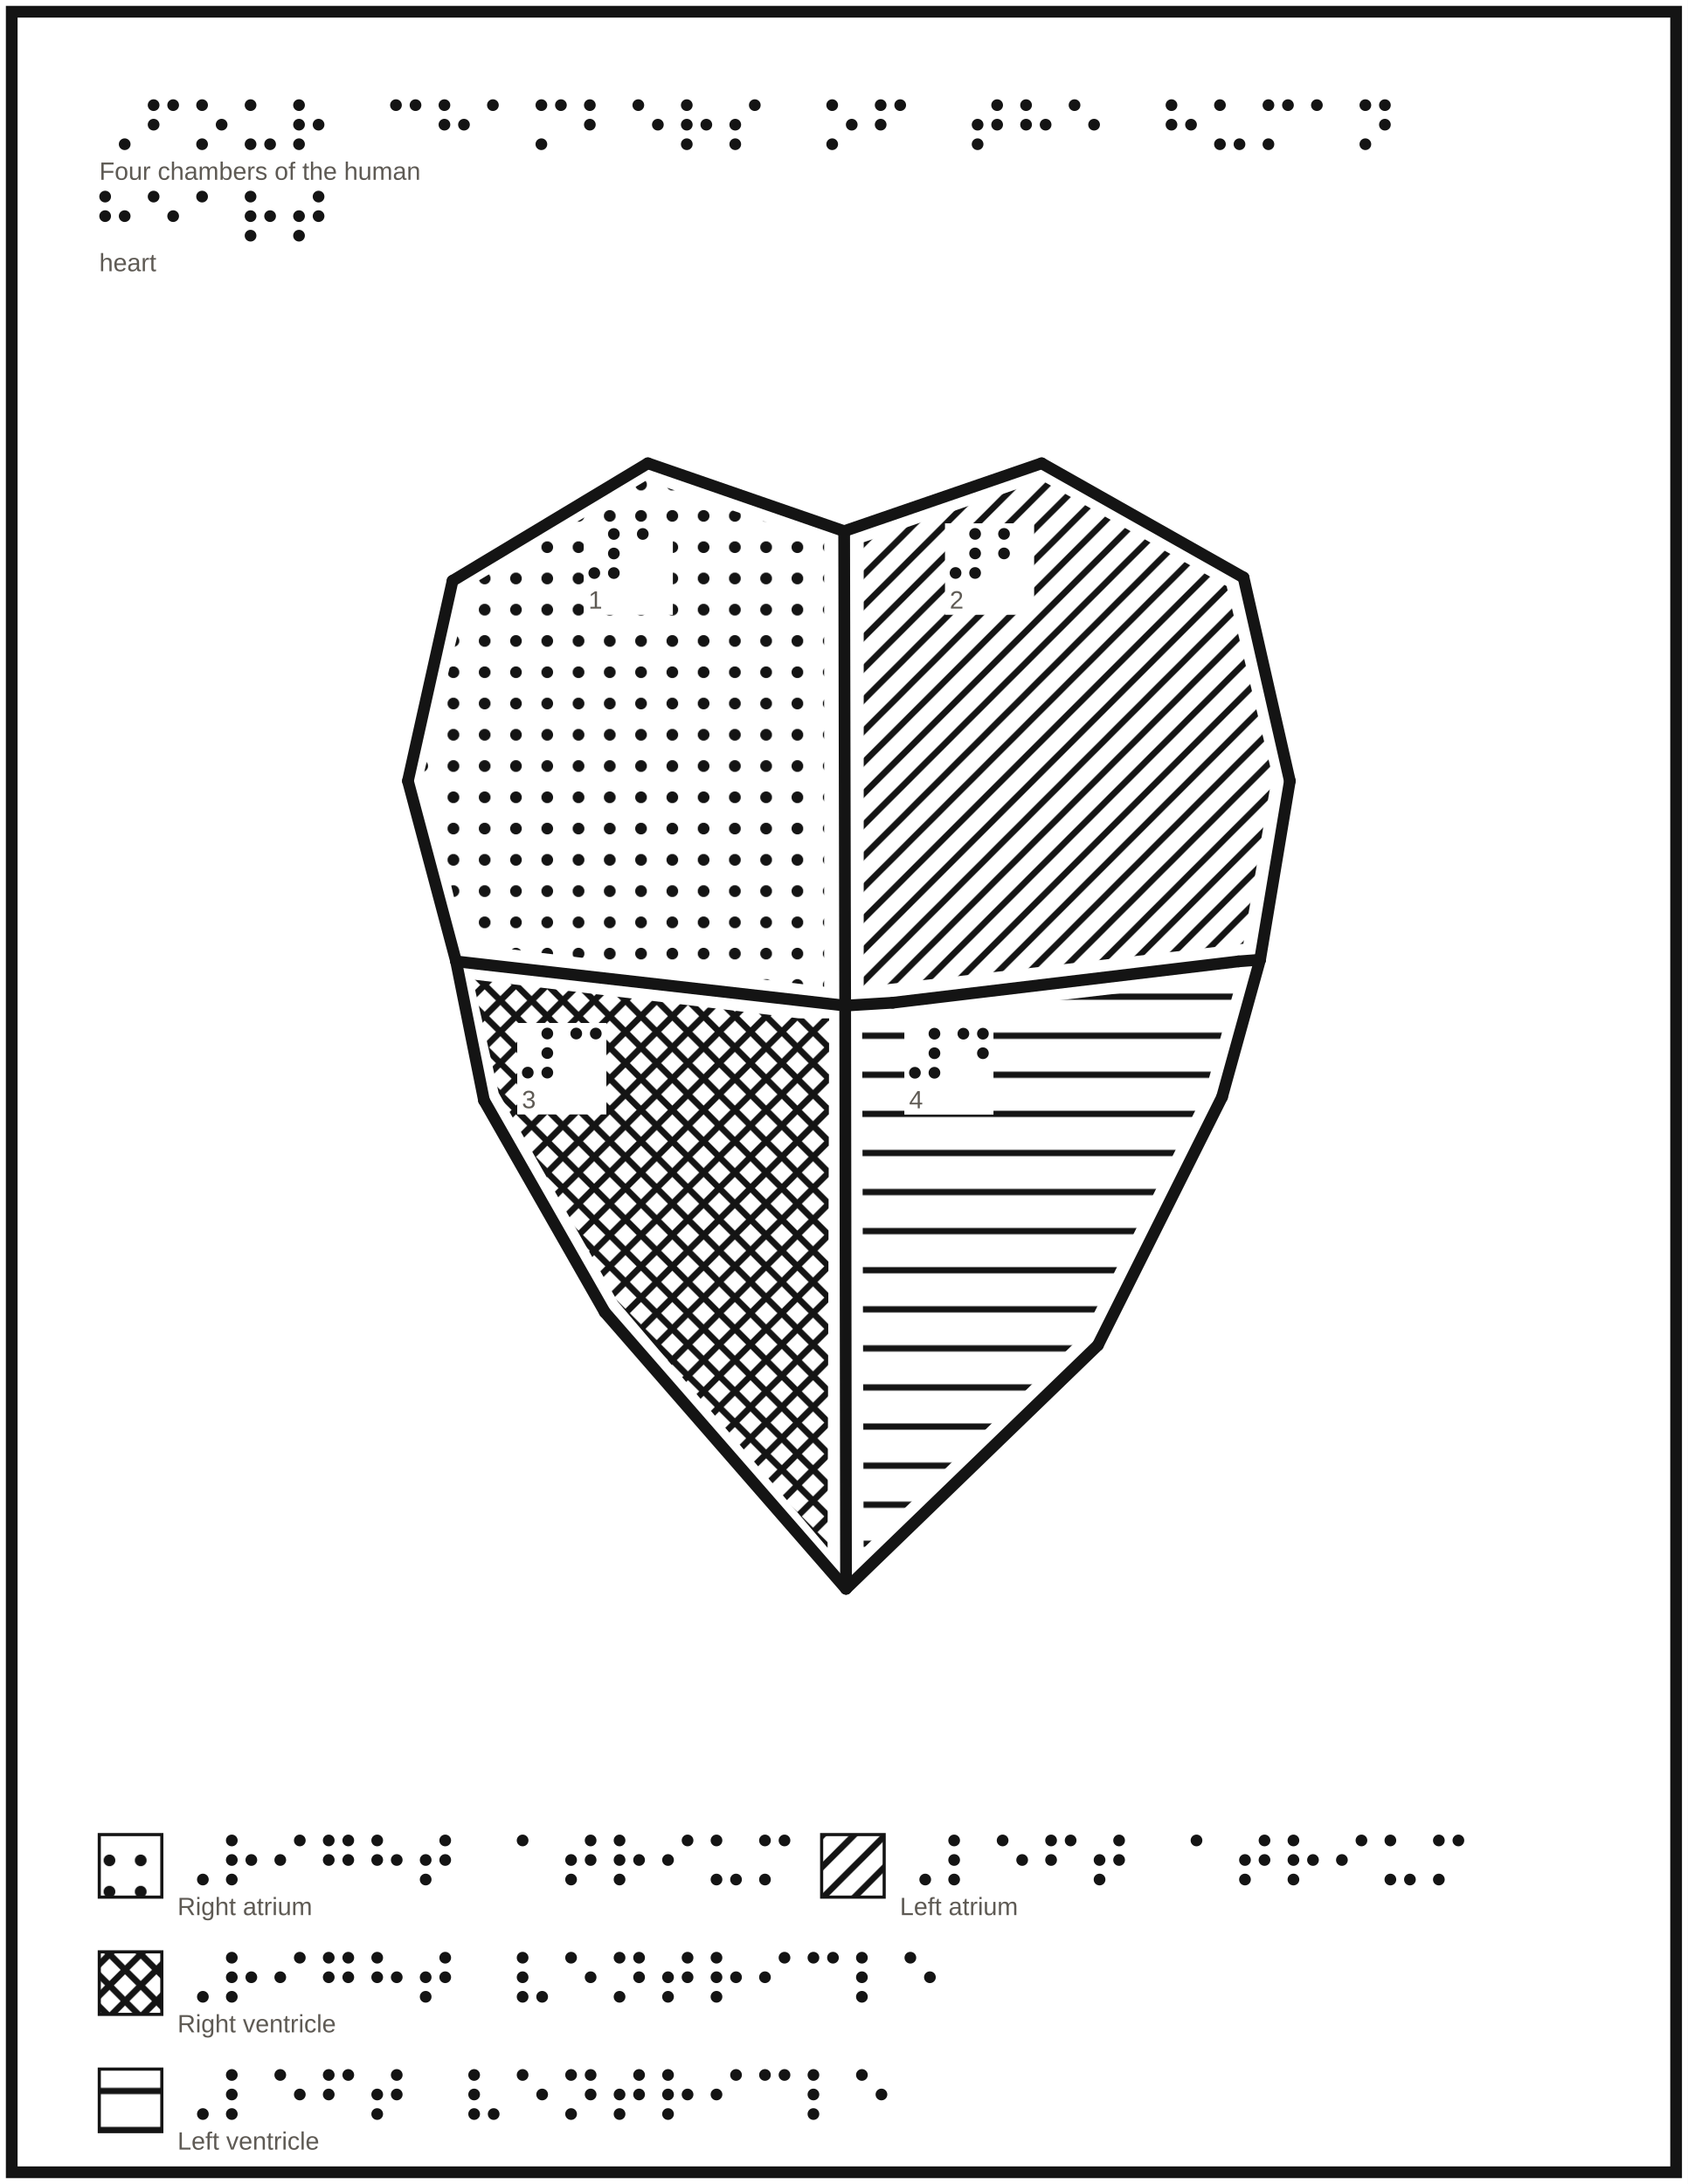
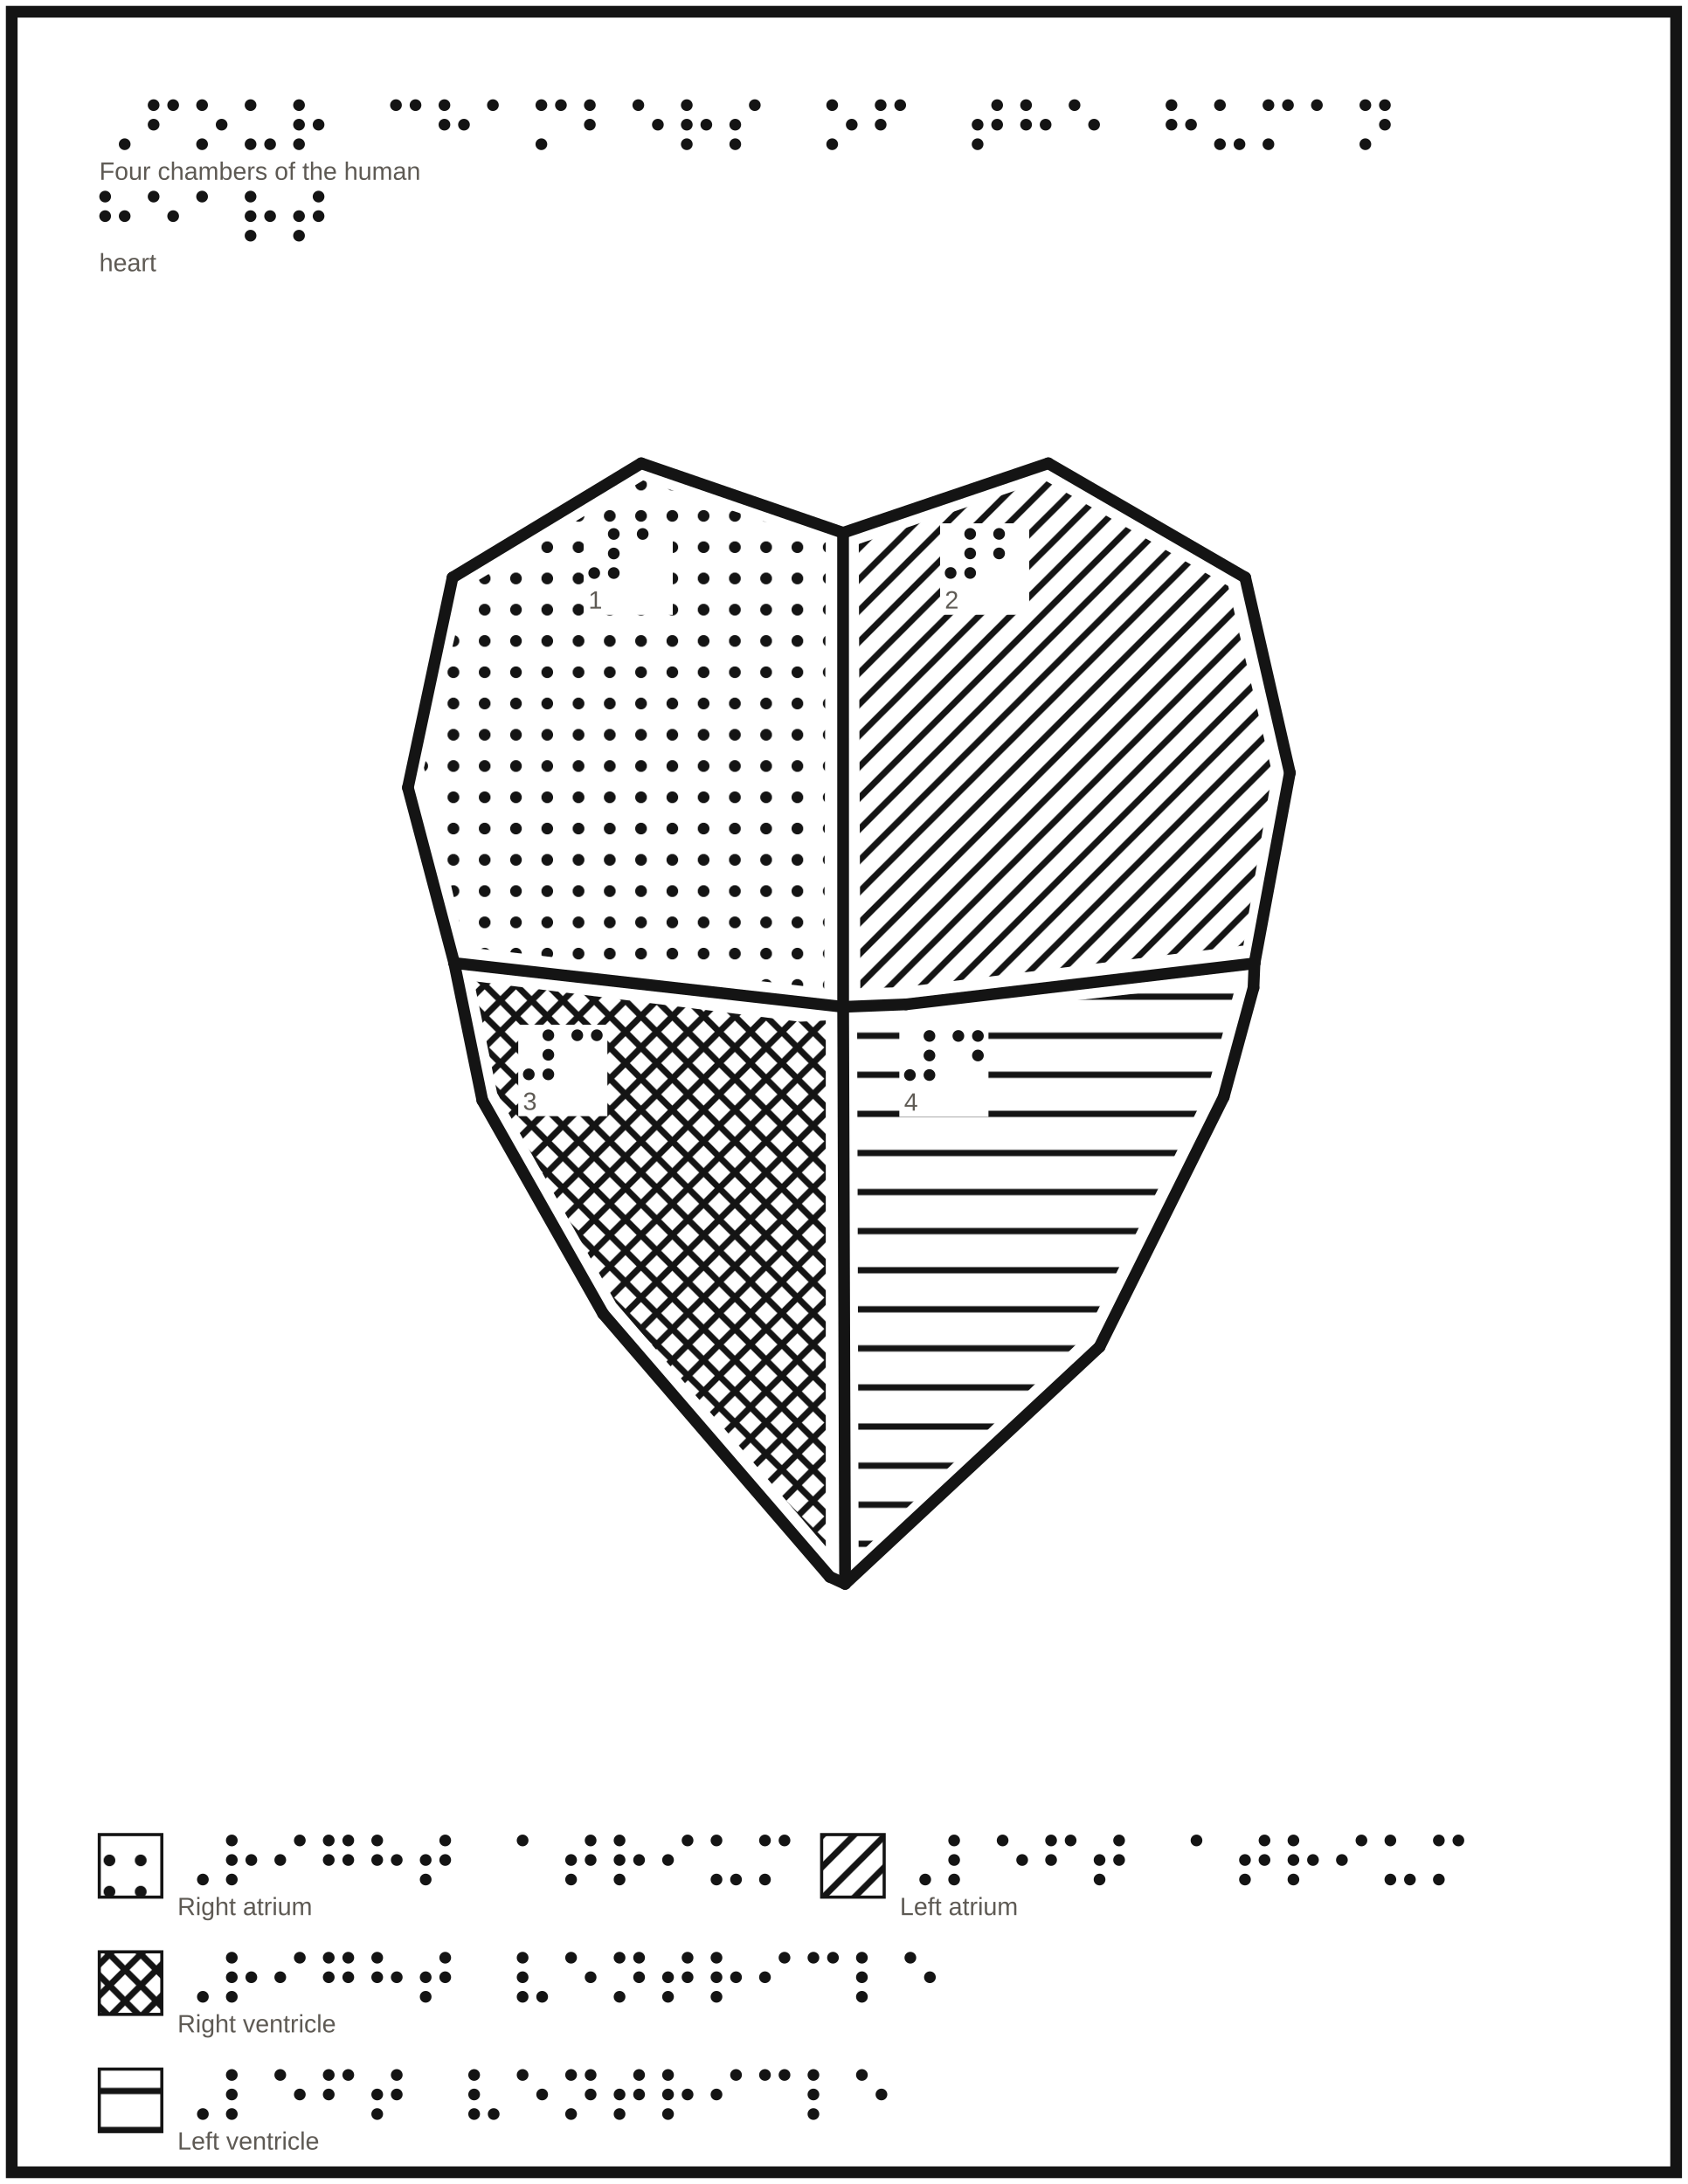
<svg xmlns="http://www.w3.org/2000/svg" aria-label="Tactile graphic: Four chambers of the human heart" baseProfile="full" height="279.4mm" role="img" version="1.1" viewBox="0 0 215.9 279.4" width="215.9mm">
  <defs>
    <pattern height="4" id="dots" patternUnits="userSpaceOnUse" width="4">
      <circle cx="2" cy="2" fill="#141414" r="0.75" />
    </pattern>
    <pattern height="4" id="diagonal" patternUnits="userSpaceOnUse" width="4">
      <line stroke="#141414" stroke-width="0.8" x1="0" x2="4" y1="4" y2="0" />
      <line stroke="#141414" stroke-width="0.8" x1="-1" x2="1" y1="1" y2="-1" />
      <line stroke="#141414" stroke-width="0.8" x1="3" x2="5" y1="5" y2="3" />
    </pattern>
    <pattern height="4" id="crosshatch" patternUnits="userSpaceOnUse" width="4">
      <line stroke="#141414" stroke-width="0.8" x1="0" x2="4" y1="4" y2="0" />
      <line stroke="#141414" stroke-width="0.8" x1="-1" x2="1" y1="1" y2="-1" />
      <line stroke="#141414" stroke-width="0.8" x1="3" x2="5" y1="5" y2="3" />
      <line stroke="#141414" stroke-width="0.8" x1="0" x2="4" y1="0" y2="4" />
      <line stroke="#141414" stroke-width="0.8" x1="-1" x2="1" y1="3" y2="5" />
      <line stroke="#141414" stroke-width="0.8" x1="3" x2="5" y1="-1" y2="1" />
    </pattern>
    <pattern height="5" id="horizontal" patternUnits="userSpaceOnUse" width="5">
      <line stroke="#141414" stroke-width="0.8" x1="0" x2="5" y1="2.5" y2="2.5" />
    </pattern>
  </defs>
  <rect fill="#ffffff" height="279.4" width="215.9" x="0" y="0" />
  <rect fill="none" height="276.4" stroke="#141414" stroke-width="1.5" width="212.9" x="1.5" y="1.5" />
-   <polygon fill="url(#dots)" points="60.06,74.96 54.24,98.86 59.51,120.74 105.42,126.24 105.42,69.37 82.66,61.47 60.06,74.96" stroke="none" />
+   <polygon fill="url(#dots)" points="82.26,61.46 59.65,75.16 54.23,98.22 59.52,121.16 105.43,126.46 105.63,69.38 82.26,61.46" stroke="none" />
  <g id="r1">
-     <polygon fill="none" points="58.31,73.67 52.18,98.86 57.89,122.56 107.42,128.49 107.42,67.95 82.44,59.27" stroke="none" />
-   </g>
-   <polygon fill="url(#diagonal)" points="156.9,74.98 133.26,61.46 110.48,69.37 110.48,126.25 159.04,120.74 162.74,99.14 156.9,74.98" stroke="none" />
+     <polygon fill="none" points="82.02,59.27 57.89,73.88 52.18,98.22 57.89,122.99 107.42,128.7 107.63,67.95" stroke="none" />
+   </g>
+   <polygon fill="url(#diagonal)" points="157.11,74.97 133.67,61.46 109.85,69.59 110.05,126.43 115.53,126.28 159.04,120.97 162.74,98.93 157.11,74.97" stroke="none" />
  <g id="r2">
-     <polygon fill="none" points="158.64,73.67 133.46,59.27 108.48,67.95 108.48,128.49 160.76,122.56 164.78,99.07" stroke="none" />
-   </g>
-   <polygon fill="url(#crosshatch)" points="106.06,130.28 102.34,130.28 102.1,130.27 60.47,125.31 63.79,139.82 79.0,166.5 105.86,198.01 106.06,130.28" stroke="none" />
+     <polygon fill="none" points="158.86,73.67 133.88,59.27 107.84,68.16 108.06,128.49 115.68,128.28 160.76,122.77 164.78,98.86" stroke="none" />
+   </g>
+   <polygon fill="url(#crosshatch)" points="60.63,125.53 63.59,139.84 78.79,166.7 105.63,197.84 105.63,130.55 102.43,130.7 102.26,130.7 102.09,130.68 60.63,125.53" stroke="none" />
  <g id="r3">
-     <polygon fill="none" points="108.06,67.95 107.84,128.28 102.34,128.28 57.89,122.99 61.91,140.55 77.36,167.65 107.84,203.42 108.06,129.12 114.19,128.28 108.06,128.28" stroke="none" />
-   </g>
-   <polygon fill="url(#horizontal)" points="158.23,125.32 110.28,130.9 110.47,198.06 138.59,170.68 154.23,139.4 158.23,125.32" stroke="none" />
+     <polygon fill="none" points="58.1,123.2 61.7,140.55 77.15,167.86 106.15,201.51 107.63,202.15 107.63,129.12 107.0,128.49 102.34,128.7" stroke="none" />
+   </g>
+   <polygon fill="url(#horizontal)" points="109.83,198.86 138.8,170.89 154.44,139.42 158.11,125.97 158.08,125.63 115.91,130.48 115.73,130.49 109.64,130.65 109.83,198.86" stroke="none" />
  <g id="r4">
-     <polygon fill="none" points="160.97,122.99 108.27,129.12 108.48,202.78 140.23,171.88 156.1,140.13" stroke="none" />
+     <polygon fill="none" points="159.91,123.41 115.68,128.49 107.63,128.7 107.84,202.57 109.96,201.51 140.44,172.09 156.32,140.13 160.13,126.16" stroke="none" />
  </g>
  <g fill="none" id="boundaries" stroke="#141414" stroke-linecap="round" stroke-linejoin="round" stroke-width="1.5">
-     <line x1="108.22" x2="108.11" y1="203.25" y2="128.65" />
-     <line x1="108.11" x2="114.19" y1="128.65" y2="128.28" />
-     <line x1="108.22" x2="77.36" y1="203.25" y2="167.86" />
-     <line x1="77.36" x2="61.91" y1="167.86" y2="140.77" />
-     <line x1="61.91" x2="58.34" y1="140.77" y2="122.99" />
-     <line x1="108.22" x2="140.44" y1="203.25" y2="172.09" />
-     <line x1="140.44" x2="156.32" y1="172.09" y2="140.34" />
-     <line x1="156.32" x2="161.18" y1="140.34" y2="122.78" />
-     <line x1="161.18" x2="158.43" y1="122.78" y2="122.99" />
-     <line x1="108.11" x2="107.98" y1="128.65" y2="67.95" />
-     <line x1="107.98" x2="82.87" y1="67.95" y2="59.27" />
-     <line x1="82.87" x2="57.89" y1="59.27" y2="74.3" />
-     <line x1="57.89" x2="52.18" y1="74.3" y2="99.91" />
-     <line x1="52.18" x2="58.34" y1="99.91" y2="122.99" />
-     <line x1="108.11" x2="58.34" y1="128.65" y2="122.99" />
-     <line x1="107.98" x2="133.24" y1="67.95" y2="59.27" />
-     <line x1="133.24" x2="159.07" y1="59.27" y2="73.88" />
-     <line x1="159.07" x2="164.99" y1="73.88" y2="99.91" />
-     <line x1="164.99" x2="161.18" y1="99.91" y2="122.78" />
-     <line x1="158.43" x2="114.19" y1="122.99" y2="128.28" />
+     <line x1="108.1" x2="107.85" y1="202.62" y2="128.81" />
+     <line x1="108.1" x2="106.15" y1="202.62" y2="201.73" />
+     <line x1="106.15" x2="77.15" y1="201.73" y2="168.07" />
+     <line x1="77.15" x2="61.7" y1="168.07" y2="140.77" />
+     <line x1="61.7" x2="58.1" y1="140.77" y2="123.2" />
+     <line x1="108.1" x2="140.65" y1="202.62" y2="172.3" />
+     <line x1="140.65" x2="156.53" y1="172.3" y2="140.34" />
+     <line x1="156.53" x2="160.34" y1="140.34" y2="126.37" />
+     <line x1="160.34" x2="160.47" y1="126.37" y2="123.24" />
+     <line x1="58.1" x2="52.18" y1="123.2" y2="100.76" />
+     <line x1="52.18" x2="57.89" y1="100.76" y2="73.88" />
+     <line x1="57.89" x2="82.02" y1="73.88" y2="59.27" />
+     <line x1="82.02" x2="107.84" y1="59.27" y2="68.16" />
+     <line x1="58.1" x2="107.85" y1="123.2" y2="128.81" />
+     <line x1="160.47" x2="164.99" y1="123.24" y2="98.86" />
+     <line x1="164.99" x2="159.28" y1="98.86" y2="73.88" />
+     <line x1="159.28" x2="134.09" y1="73.88" y2="59.27" />
+     <line x1="134.09" x2="107.84" y1="59.27" y2="68.16" />
+     <line x1="160.47" x2="115.89" y1="123.24" y2="128.49" />
+     <line x1="115.89" x2="107.85" y1="128.49" y2="128.81" />
+     <line x1="107.84" x2="107.85" y1="68.16" y2="128.81" />
  </g>
  <circle cx="15.95" cy="18.45" fill="#141414" r="0.75" />
  <circle cx="19.65" cy="13.45" fill="#141414" r="0.75" />
  <circle cx="19.65" cy="15.95" fill="#141414" r="0.75" />
  <circle cx="22.15" cy="13.45" fill="#141414" r="0.75" />
  <circle cx="25.85" cy="13.45" fill="#141414" r="0.75" />
  <circle cx="25.85" cy="18.45" fill="#141414" r="0.75" />
  <circle cx="28.35" cy="15.95" fill="#141414" r="0.75" />
  <circle cx="32.05" cy="13.45" fill="#141414" r="0.75" />
  <circle cx="32.05" cy="18.45" fill="#141414" r="0.75" />
  <circle cx="34.55" cy="18.45" fill="#141414" r="0.75" />
  <circle cx="38.25" cy="13.45" fill="#141414" r="0.75" />
  <circle cx="38.25" cy="15.95" fill="#141414" r="0.75" />
  <circle cx="38.25" cy="18.45" fill="#141414" r="0.75" />
  <circle cx="40.75" cy="15.95" fill="#141414" r="0.75" />
  <circle cx="50.65" cy="13.45" fill="#141414" r="0.75" />
  <circle cx="53.15" cy="13.45" fill="#141414" r="0.75" />
  <circle cx="56.85" cy="13.45" fill="#141414" r="0.75" />
  <circle cx="56.85" cy="15.95" fill="#141414" r="0.75" />
  <circle cx="59.35" cy="15.95" fill="#141414" r="0.75" />
  <circle cx="63.05" cy="13.45" fill="#141414" r="0.75" />
  <circle cx="69.25" cy="13.45" fill="#141414" r="0.75" />
  <circle cx="69.25" cy="18.45" fill="#141414" r="0.75" />
  <circle cx="71.75" cy="13.45" fill="#141414" r="0.75" />
  <circle cx="75.45" cy="13.45" fill="#141414" r="0.75" />
  <circle cx="75.45" cy="15.95" fill="#141414" r="0.75" />
  <circle cx="81.65" cy="13.45" fill="#141414" r="0.75" />
  <circle cx="84.15" cy="15.95" fill="#141414" r="0.75" />
  <circle cx="87.85" cy="13.45" fill="#141414" r="0.75" />
  <circle cx="87.85" cy="15.95" fill="#141414" r="0.75" />
  <circle cx="87.85" cy="18.45" fill="#141414" r="0.75" />
  <circle cx="90.35" cy="15.95" fill="#141414" r="0.75" />
  <circle cx="94.05" cy="15.95" fill="#141414" r="0.75" />
  <circle cx="94.05" cy="18.45" fill="#141414" r="0.75" />
  <circle cx="96.55" cy="13.45" fill="#141414" r="0.75" />
  <circle cx="106.45" cy="13.45" fill="#141414" r="0.75" />
  <circle cx="106.45" cy="18.45" fill="#141414" r="0.75" />
  <circle cx="108.95" cy="15.95" fill="#141414" r="0.75" />
  <circle cx="112.65" cy="13.45" fill="#141414" r="0.75" />
  <circle cx="112.65" cy="15.95" fill="#141414" r="0.75" />
  <circle cx="115.15" cy="13.45" fill="#141414" r="0.75" />
  <circle cx="125.05" cy="15.95" fill="#141414" r="0.75" />
  <circle cx="125.05" cy="18.45" fill="#141414" r="0.75" />
  <circle cx="127.55" cy="13.45" fill="#141414" r="0.75" />
  <circle cx="127.55" cy="15.95" fill="#141414" r="0.75" />
  <circle cx="131.25" cy="13.45" fill="#141414" r="0.75" />
  <circle cx="131.25" cy="15.95" fill="#141414" r="0.75" />
  <circle cx="133.75" cy="15.95" fill="#141414" r="0.75" />
  <circle cx="137.45" cy="13.45" fill="#141414" r="0.75" />
  <circle cx="139.95" cy="15.95" fill="#141414" r="0.75" />
  <circle cx="149.85" cy="13.45" fill="#141414" r="0.75" />
  <circle cx="149.85" cy="15.95" fill="#141414" r="0.75" />
  <circle cx="152.35" cy="15.95" fill="#141414" r="0.75" />
  <circle cx="156.05" cy="13.45" fill="#141414" r="0.75" />
  <circle cx="156.05" cy="18.45" fill="#141414" r="0.75" />
  <circle cx="158.55" cy="18.45" fill="#141414" r="0.75" />
  <circle cx="162.25" cy="13.45" fill="#141414" r="0.75" />
  <circle cx="162.25" cy="18.45" fill="#141414" r="0.75" />
  <circle cx="164.75" cy="13.45" fill="#141414" r="0.75" />
  <circle cx="168.45" cy="13.45" fill="#141414" r="0.75" />
  <circle cx="174.65" cy="13.45" fill="#141414" r="0.75" />
  <circle cx="174.65" cy="18.45" fill="#141414" r="0.75" />
  <circle cx="177.15" cy="13.45" fill="#141414" r="0.75" />
  <circle cx="177.15" cy="15.95" fill="#141414" r="0.75" />
  <text class="print-label" fill="#5e5a54" font-family="Arial, sans-serif" font-size="3.2px" x="12.7" y="23.0">Four chambers of the human</text>
  <circle cx="13.45" cy="25.15" fill="#141414" r="0.75" />
  <circle cx="13.45" cy="27.65" fill="#141414" r="0.75" />
  <circle cx="15.95" cy="27.65" fill="#141414" r="0.75" />
  <circle cx="19.65" cy="25.15" fill="#141414" r="0.75" />
  <circle cx="22.15" cy="27.65" fill="#141414" r="0.75" />
  <circle cx="25.85" cy="25.15" fill="#141414" r="0.75" />
  <circle cx="32.05" cy="25.15" fill="#141414" r="0.75" />
  <circle cx="32.05" cy="27.65" fill="#141414" r="0.75" />
  <circle cx="32.05" cy="30.15" fill="#141414" r="0.75" />
  <circle cx="34.55" cy="27.65" fill="#141414" r="0.75" />
  <circle cx="38.25" cy="27.65" fill="#141414" r="0.75" />
  <circle cx="38.25" cy="30.15" fill="#141414" r="0.75" />
  <circle cx="40.75" cy="25.15" fill="#141414" r="0.75" />
  <circle cx="40.75" cy="27.65" fill="#141414" r="0.75" />
  <text class="print-label" fill="#5e5a54" font-family="Arial, sans-serif" font-size="3.2px" x="12.7" y="34.7">heart</text>
-   <rect fill="#ffffff" height="11.7" width="11.4" x="74.67" y="66.96" />
-   <circle cx="76.02" cy="73.31" fill="#141414" r="0.75" />
-   <circle cx="78.52" cy="68.31" fill="#141414" r="0.75" />
-   <circle cx="78.52" cy="70.81" fill="#141414" r="0.75" />
-   <circle cx="78.52" cy="73.31" fill="#141414" r="0.75" />
-   <circle cx="82.22" cy="68.31" fill="#141414" r="0.75" />
-   <text class="print-label" fill="#5e5a54" font-family="Arial, sans-serif" font-size="3.2px" x="75.27" y="77.86">1</text>
-   <rect fill="#ffffff" height="11.7" width="11.4" x="120.88" y="66.95" />
-   <circle cx="122.23" cy="73.3" fill="#141414" r="0.75" />
-   <circle cx="124.73" cy="68.3" fill="#141414" r="0.75" />
-   <circle cx="124.73" cy="70.8" fill="#141414" r="0.75" />
-   <circle cx="124.73" cy="73.3" fill="#141414" r="0.75" />
-   <circle cx="128.43" cy="68.3" fill="#141414" r="0.75" />
-   <circle cx="128.43" cy="70.8" fill="#141414" r="0.75" />
-   <text class="print-label" fill="#5e5a54" font-family="Arial, sans-serif" font-size="3.2px" x="121.48" y="77.85">2</text>
-   <rect fill="#ffffff" height="11.7" width="11.4" x="66.16" y="130.87" />
-   <circle cx="67.51" cy="137.22" fill="#141414" r="0.75" />
-   <circle cx="70.01" cy="132.22" fill="#141414" r="0.75" />
-   <circle cx="70.01" cy="134.72" fill="#141414" r="0.75" />
-   <circle cx="70.01" cy="137.22" fill="#141414" r="0.75" />
-   <circle cx="73.71" cy="132.22" fill="#141414" r="0.75" />
-   <circle cx="76.21" cy="132.22" fill="#141414" r="0.75" />
-   <text class="print-label" fill="#5e5a54" font-family="Arial, sans-serif" font-size="3.2px" x="66.76" y="141.77">3</text>
-   <rect fill="#ffffff" height="11.7" width="11.4" x="115.68" y="130.89" />
-   <circle cx="117.03" cy="137.24" fill="#141414" r="0.75" />
-   <circle cx="119.53" cy="132.24" fill="#141414" r="0.75" />
-   <circle cx="119.53" cy="134.74" fill="#141414" r="0.75" />
-   <circle cx="119.53" cy="137.24" fill="#141414" r="0.75" />
-   <circle cx="123.23" cy="132.24" fill="#141414" r="0.75" />
-   <circle cx="125.73" cy="132.24" fill="#141414" r="0.75" />
-   <circle cx="125.73" cy="134.74" fill="#141414" r="0.75" />
-   <text class="print-label" fill="#5e5a54" font-family="Arial, sans-serif" font-size="3.2px" x="116.28" y="141.79">4</text>
+   <rect fill="#ffffff" height="11.7" width="11.4" x="74.66" y="66.96" />
+   <circle cx="76.01" cy="73.31" fill="#141414" r="0.75" />
+   <circle cx="78.51" cy="68.31" fill="#141414" r="0.75" />
+   <circle cx="78.51" cy="70.81" fill="#141414" r="0.75" />
+   <circle cx="78.51" cy="73.31" fill="#141414" r="0.75" />
+   <circle cx="82.21" cy="68.31" fill="#141414" r="0.75" />
+   <text class="print-label" fill="#5e5a54" font-family="Arial, sans-serif" font-size="3.2px" x="75.26" y="77.86">1</text>
+   <rect fill="#ffffff" height="11.7" width="11.4" x="120.25" y="66.95" />
+   <circle cx="121.6" cy="73.3" fill="#141414" r="0.75" />
+   <circle cx="124.1" cy="68.3" fill="#141414" r="0.75" />
+   <circle cx="124.1" cy="70.8" fill="#141414" r="0.75" />
+   <circle cx="124.1" cy="73.3" fill="#141414" r="0.75" />
+   <circle cx="127.8" cy="68.3" fill="#141414" r="0.75" />
+   <circle cx="127.8" cy="70.8" fill="#141414" r="0.75" />
+   <text class="print-label" fill="#5e5a54" font-family="Arial, sans-serif" font-size="3.2px" x="120.85" y="77.85">2</text>
+   <rect fill="#ffffff" height="11.7" width="11.4" x="66.29" y="131.09" />
+   <circle cx="67.64" cy="137.44" fill="#141414" r="0.75" />
+   <circle cx="70.14" cy="132.44" fill="#141414" r="0.75" />
+   <circle cx="70.14" cy="134.94" fill="#141414" r="0.75" />
+   <circle cx="70.14" cy="137.44" fill="#141414" r="0.75" />
+   <circle cx="73.84" cy="132.44" fill="#141414" r="0.75" />
+   <circle cx="76.34" cy="132.44" fill="#141414" r="0.75" />
+   <text class="print-label" fill="#5e5a54" font-family="Arial, sans-serif" font-size="3.2px" x="66.89" y="141.99">3</text>
+   <rect fill="#ffffff" height="11.7" width="11.4" x="115.04" y="131.18" />
+   <circle cx="116.39" cy="137.53" fill="#141414" r="0.75" />
+   <circle cx="118.89" cy="132.53" fill="#141414" r="0.75" />
+   <circle cx="118.89" cy="135.03" fill="#141414" r="0.75" />
+   <circle cx="118.89" cy="137.53" fill="#141414" r="0.75" />
+   <circle cx="122.59" cy="132.53" fill="#141414" r="0.75" />
+   <circle cx="125.09" cy="132.53" fill="#141414" r="0.75" />
+   <circle cx="125.09" cy="135.03" fill="#141414" r="0.75" />
+   <text class="print-label" fill="#5e5a54" font-family="Arial, sans-serif" font-size="3.2px" x="115.64" y="142.08">4</text>
  <rect fill="url(#dots)" height="8.0" stroke="#141414" stroke-width="0.4" width="8.0" x="12.7" y="234.7" />
  <circle cx="25.95" cy="240.45" fill="#141414" r="0.75" />
  <circle cx="29.65" cy="235.45" fill="#141414" r="0.75" />
  <circle cx="29.65" cy="237.95" fill="#141414" r="0.75" />
  <circle cx="29.65" cy="240.45" fill="#141414" r="0.75" />
  <circle cx="32.15" cy="237.95" fill="#141414" r="0.75" />
  <circle cx="35.85" cy="237.95" fill="#141414" r="0.75" />
  <circle cx="38.35" cy="235.45" fill="#141414" r="0.75" />
  <circle cx="42.05" cy="235.45" fill="#141414" r="0.75" />
  <circle cx="42.05" cy="237.95" fill="#141414" r="0.75" />
  <circle cx="44.55" cy="235.45" fill="#141414" r="0.75" />
  <circle cx="44.55" cy="237.95" fill="#141414" r="0.75" />
  <circle cx="48.25" cy="235.45" fill="#141414" r="0.75" />
  <circle cx="48.25" cy="237.95" fill="#141414" r="0.75" />
  <circle cx="50.75" cy="237.95" fill="#141414" r="0.75" />
  <circle cx="54.45" cy="237.95" fill="#141414" r="0.75" />
  <circle cx="54.45" cy="240.45" fill="#141414" r="0.75" />
  <circle cx="56.95" cy="235.45" fill="#141414" r="0.75" />
  <circle cx="56.95" cy="237.95" fill="#141414" r="0.75" />
  <circle cx="66.85" cy="235.45" fill="#141414" r="0.75" />
  <circle cx="73.05" cy="237.95" fill="#141414" r="0.75" />
  <circle cx="73.05" cy="240.45" fill="#141414" r="0.75" />
  <circle cx="75.55" cy="235.45" fill="#141414" r="0.75" />
  <circle cx="75.55" cy="237.95" fill="#141414" r="0.75" />
  <circle cx="79.25" cy="235.45" fill="#141414" r="0.75" />
  <circle cx="79.25" cy="237.95" fill="#141414" r="0.75" />
  <circle cx="79.25" cy="240.45" fill="#141414" r="0.75" />
  <circle cx="81.75" cy="237.95" fill="#141414" r="0.75" />
  <circle cx="85.45" cy="237.95" fill="#141414" r="0.75" />
  <circle cx="87.95" cy="235.45" fill="#141414" r="0.75" />
  <circle cx="91.65" cy="235.45" fill="#141414" r="0.75" />
  <circle cx="91.65" cy="240.45" fill="#141414" r="0.75" />
  <circle cx="94.15" cy="240.45" fill="#141414" r="0.75" />
  <circle cx="97.85" cy="235.45" fill="#141414" r="0.75" />
  <circle cx="97.85" cy="240.45" fill="#141414" r="0.75" />
  <circle cx="100.35" cy="235.45" fill="#141414" r="0.75" />
  <text class="print-label" fill="#5e5a54" font-family="Arial, sans-serif" font-size="3.2px" x="22.7" y="245">Right atrium</text>
  <rect fill="url(#diagonal)" height="8.0" stroke="#141414" stroke-width="0.4" width="8.0" x="105.1" y="234.7" />
  <circle cx="118.35" cy="240.45" fill="#141414" r="0.75" />
  <circle cx="122.05" cy="235.45" fill="#141414" r="0.75" />
  <circle cx="122.05" cy="237.95" fill="#141414" r="0.75" />
  <circle cx="122.05" cy="240.45" fill="#141414" r="0.75" />
  <circle cx="128.25" cy="235.45" fill="#141414" r="0.75" />
  <circle cx="130.75" cy="237.95" fill="#141414" r="0.75" />
  <circle cx="134.45" cy="235.45" fill="#141414" r="0.75" />
  <circle cx="134.45" cy="237.95" fill="#141414" r="0.75" />
  <circle cx="136.95" cy="235.45" fill="#141414" r="0.75" />
  <circle cx="140.65" cy="237.95" fill="#141414" r="0.75" />
  <circle cx="140.65" cy="240.45" fill="#141414" r="0.75" />
  <circle cx="143.15" cy="235.45" fill="#141414" r="0.75" />
  <circle cx="143.15" cy="237.95" fill="#141414" r="0.75" />
  <circle cx="153.05" cy="235.45" fill="#141414" r="0.75" />
  <circle cx="159.25" cy="237.95" fill="#141414" r="0.75" />
  <circle cx="159.25" cy="240.45" fill="#141414" r="0.75" />
  <circle cx="161.75" cy="235.45" fill="#141414" r="0.75" />
  <circle cx="161.75" cy="237.95" fill="#141414" r="0.75" />
  <circle cx="165.45" cy="235.45" fill="#141414" r="0.75" />
  <circle cx="165.45" cy="237.95" fill="#141414" r="0.75" />
  <circle cx="165.45" cy="240.45" fill="#141414" r="0.75" />
  <circle cx="167.95" cy="237.95" fill="#141414" r="0.75" />
  <circle cx="171.65" cy="237.95" fill="#141414" r="0.75" />
  <circle cx="174.15" cy="235.45" fill="#141414" r="0.75" />
  <circle cx="177.85" cy="235.45" fill="#141414" r="0.75" />
  <circle cx="177.85" cy="240.45" fill="#141414" r="0.75" />
  <circle cx="180.35" cy="240.45" fill="#141414" r="0.75" />
  <circle cx="184.05" cy="235.45" fill="#141414" r="0.75" />
  <circle cx="184.05" cy="240.45" fill="#141414" r="0.75" />
  <circle cx="186.55" cy="235.45" fill="#141414" r="0.75" />
  <text class="print-label" fill="#5e5a54" font-family="Arial, sans-serif" font-size="3.2px" x="115.1" y="245">Left atrium</text>
  <rect fill="url(#crosshatch)" height="8.0" stroke="#141414" stroke-width="0.4" width="8.0" x="12.7" y="249.7" />
  <circle cx="25.95" cy="255.45" fill="#141414" r="0.75" />
  <circle cx="29.65" cy="250.45" fill="#141414" r="0.75" />
  <circle cx="29.65" cy="252.95" fill="#141414" r="0.75" />
  <circle cx="29.65" cy="255.45" fill="#141414" r="0.75" />
  <circle cx="32.15" cy="252.95" fill="#141414" r="0.75" />
  <circle cx="35.85" cy="252.95" fill="#141414" r="0.75" />
  <circle cx="38.35" cy="250.45" fill="#141414" r="0.75" />
  <circle cx="42.05" cy="250.45" fill="#141414" r="0.75" />
  <circle cx="42.05" cy="252.95" fill="#141414" r="0.75" />
  <circle cx="44.55" cy="250.45" fill="#141414" r="0.75" />
  <circle cx="44.55" cy="252.95" fill="#141414" r="0.75" />
  <circle cx="48.25" cy="250.45" fill="#141414" r="0.75" />
  <circle cx="48.25" cy="252.95" fill="#141414" r="0.75" />
  <circle cx="50.75" cy="252.95" fill="#141414" r="0.75" />
  <circle cx="54.45" cy="252.95" fill="#141414" r="0.75" />
  <circle cx="54.45" cy="255.45" fill="#141414" r="0.75" />
  <circle cx="56.95" cy="250.45" fill="#141414" r="0.75" />
  <circle cx="56.95" cy="252.95" fill="#141414" r="0.75" />
  <circle cx="66.85" cy="250.45" fill="#141414" r="0.75" />
  <circle cx="66.85" cy="252.95" fill="#141414" r="0.75" />
  <circle cx="66.85" cy="255.45" fill="#141414" r="0.75" />
  <circle cx="69.35" cy="255.45" fill="#141414" r="0.75" />
  <circle cx="73.05" cy="250.45" fill="#141414" r="0.75" />
  <circle cx="75.55" cy="252.95" fill="#141414" r="0.75" />
  <circle cx="79.25" cy="250.45" fill="#141414" r="0.75" />
  <circle cx="79.25" cy="255.45" fill="#141414" r="0.75" />
  <circle cx="81.75" cy="250.45" fill="#141414" r="0.75" />
  <circle cx="81.75" cy="252.95" fill="#141414" r="0.75" />
  <circle cx="85.45" cy="252.95" fill="#141414" r="0.75" />
  <circle cx="85.45" cy="255.45" fill="#141414" r="0.75" />
  <circle cx="87.95" cy="250.45" fill="#141414" r="0.75" />
  <circle cx="87.95" cy="252.95" fill="#141414" r="0.75" />
  <circle cx="91.65" cy="250.45" fill="#141414" r="0.75" />
  <circle cx="91.65" cy="252.95" fill="#141414" r="0.75" />
  <circle cx="91.65" cy="255.45" fill="#141414" r="0.75" />
  <circle cx="94.15" cy="252.95" fill="#141414" r="0.75" />
  <circle cx="97.85" cy="252.95" fill="#141414" r="0.75" />
  <circle cx="100.35" cy="250.45" fill="#141414" r="0.75" />
  <circle cx="104.05" cy="250.45" fill="#141414" r="0.75" />
  <circle cx="106.55" cy="250.45" fill="#141414" r="0.75" />
  <circle cx="110.25" cy="250.45" fill="#141414" r="0.75" />
  <circle cx="110.25" cy="252.95" fill="#141414" r="0.75" />
  <circle cx="110.25" cy="255.45" fill="#141414" r="0.75" />
  <circle cx="116.45" cy="250.45" fill="#141414" r="0.75" />
  <circle cx="118.95" cy="252.95" fill="#141414" r="0.75" />
  <text class="print-label" fill="#5e5a54" font-family="Arial, sans-serif" font-size="3.2px" x="22.7" y="260.0">Right ventricle</text>
  <rect fill="url(#horizontal)" height="8.0" stroke="#141414" stroke-width="0.4" width="8.0" x="12.7" y="264.7" />
  <circle cx="25.95" cy="270.45" fill="#141414" r="0.75" />
  <circle cx="29.65" cy="265.45" fill="#141414" r="0.75" />
  <circle cx="29.65" cy="267.95" fill="#141414" r="0.75" />
  <circle cx="29.65" cy="270.45" fill="#141414" r="0.75" />
  <circle cx="35.85" cy="265.45" fill="#141414" r="0.75" />
  <circle cx="38.35" cy="267.95" fill="#141414" r="0.75" />
  <circle cx="42.05" cy="265.45" fill="#141414" r="0.75" />
  <circle cx="42.05" cy="267.95" fill="#141414" r="0.75" />
  <circle cx="44.55" cy="265.45" fill="#141414" r="0.75" />
  <circle cx="48.25" cy="267.95" fill="#141414" r="0.75" />
  <circle cx="48.25" cy="270.45" fill="#141414" r="0.75" />
  <circle cx="50.75" cy="265.45" fill="#141414" r="0.75" />
  <circle cx="50.75" cy="267.95" fill="#141414" r="0.75" />
  <circle cx="60.65" cy="265.45" fill="#141414" r="0.75" />
  <circle cx="60.65" cy="267.95" fill="#141414" r="0.75" />
  <circle cx="60.65" cy="270.45" fill="#141414" r="0.75" />
  <circle cx="63.15" cy="270.45" fill="#141414" r="0.75" />
  <circle cx="66.85" cy="265.45" fill="#141414" r="0.75" />
  <circle cx="69.35" cy="267.95" fill="#141414" r="0.75" />
  <circle cx="73.05" cy="265.45" fill="#141414" r="0.75" />
  <circle cx="73.05" cy="270.45" fill="#141414" r="0.75" />
  <circle cx="75.55" cy="265.45" fill="#141414" r="0.75" />
  <circle cx="75.55" cy="267.95" fill="#141414" r="0.75" />
  <circle cx="79.25" cy="267.95" fill="#141414" r="0.75" />
  <circle cx="79.25" cy="270.45" fill="#141414" r="0.75" />
  <circle cx="81.75" cy="265.45" fill="#141414" r="0.75" />
  <circle cx="81.75" cy="267.95" fill="#141414" r="0.75" />
  <circle cx="85.45" cy="265.45" fill="#141414" r="0.75" />
  <circle cx="85.45" cy="267.95" fill="#141414" r="0.75" />
  <circle cx="85.45" cy="270.45" fill="#141414" r="0.75" />
  <circle cx="87.95" cy="267.95" fill="#141414" r="0.75" />
  <circle cx="91.65" cy="267.95" fill="#141414" r="0.75" />
  <circle cx="94.15" cy="265.45" fill="#141414" r="0.75" />
  <circle cx="97.85" cy="265.45" fill="#141414" r="0.75" />
  <circle cx="100.35" cy="265.45" fill="#141414" r="0.75" />
  <circle cx="104.05" cy="265.45" fill="#141414" r="0.75" />
  <circle cx="104.05" cy="267.95" fill="#141414" r="0.75" />
  <circle cx="104.05" cy="270.45" fill="#141414" r="0.75" />
  <circle cx="110.25" cy="265.45" fill="#141414" r="0.75" />
  <circle cx="112.75" cy="267.95" fill="#141414" r="0.75" />
  <text class="print-label" fill="#5e5a54" font-family="Arial, sans-serif" font-size="3.2px" x="22.7" y="275.0">Left ventricle</text>
</svg>
